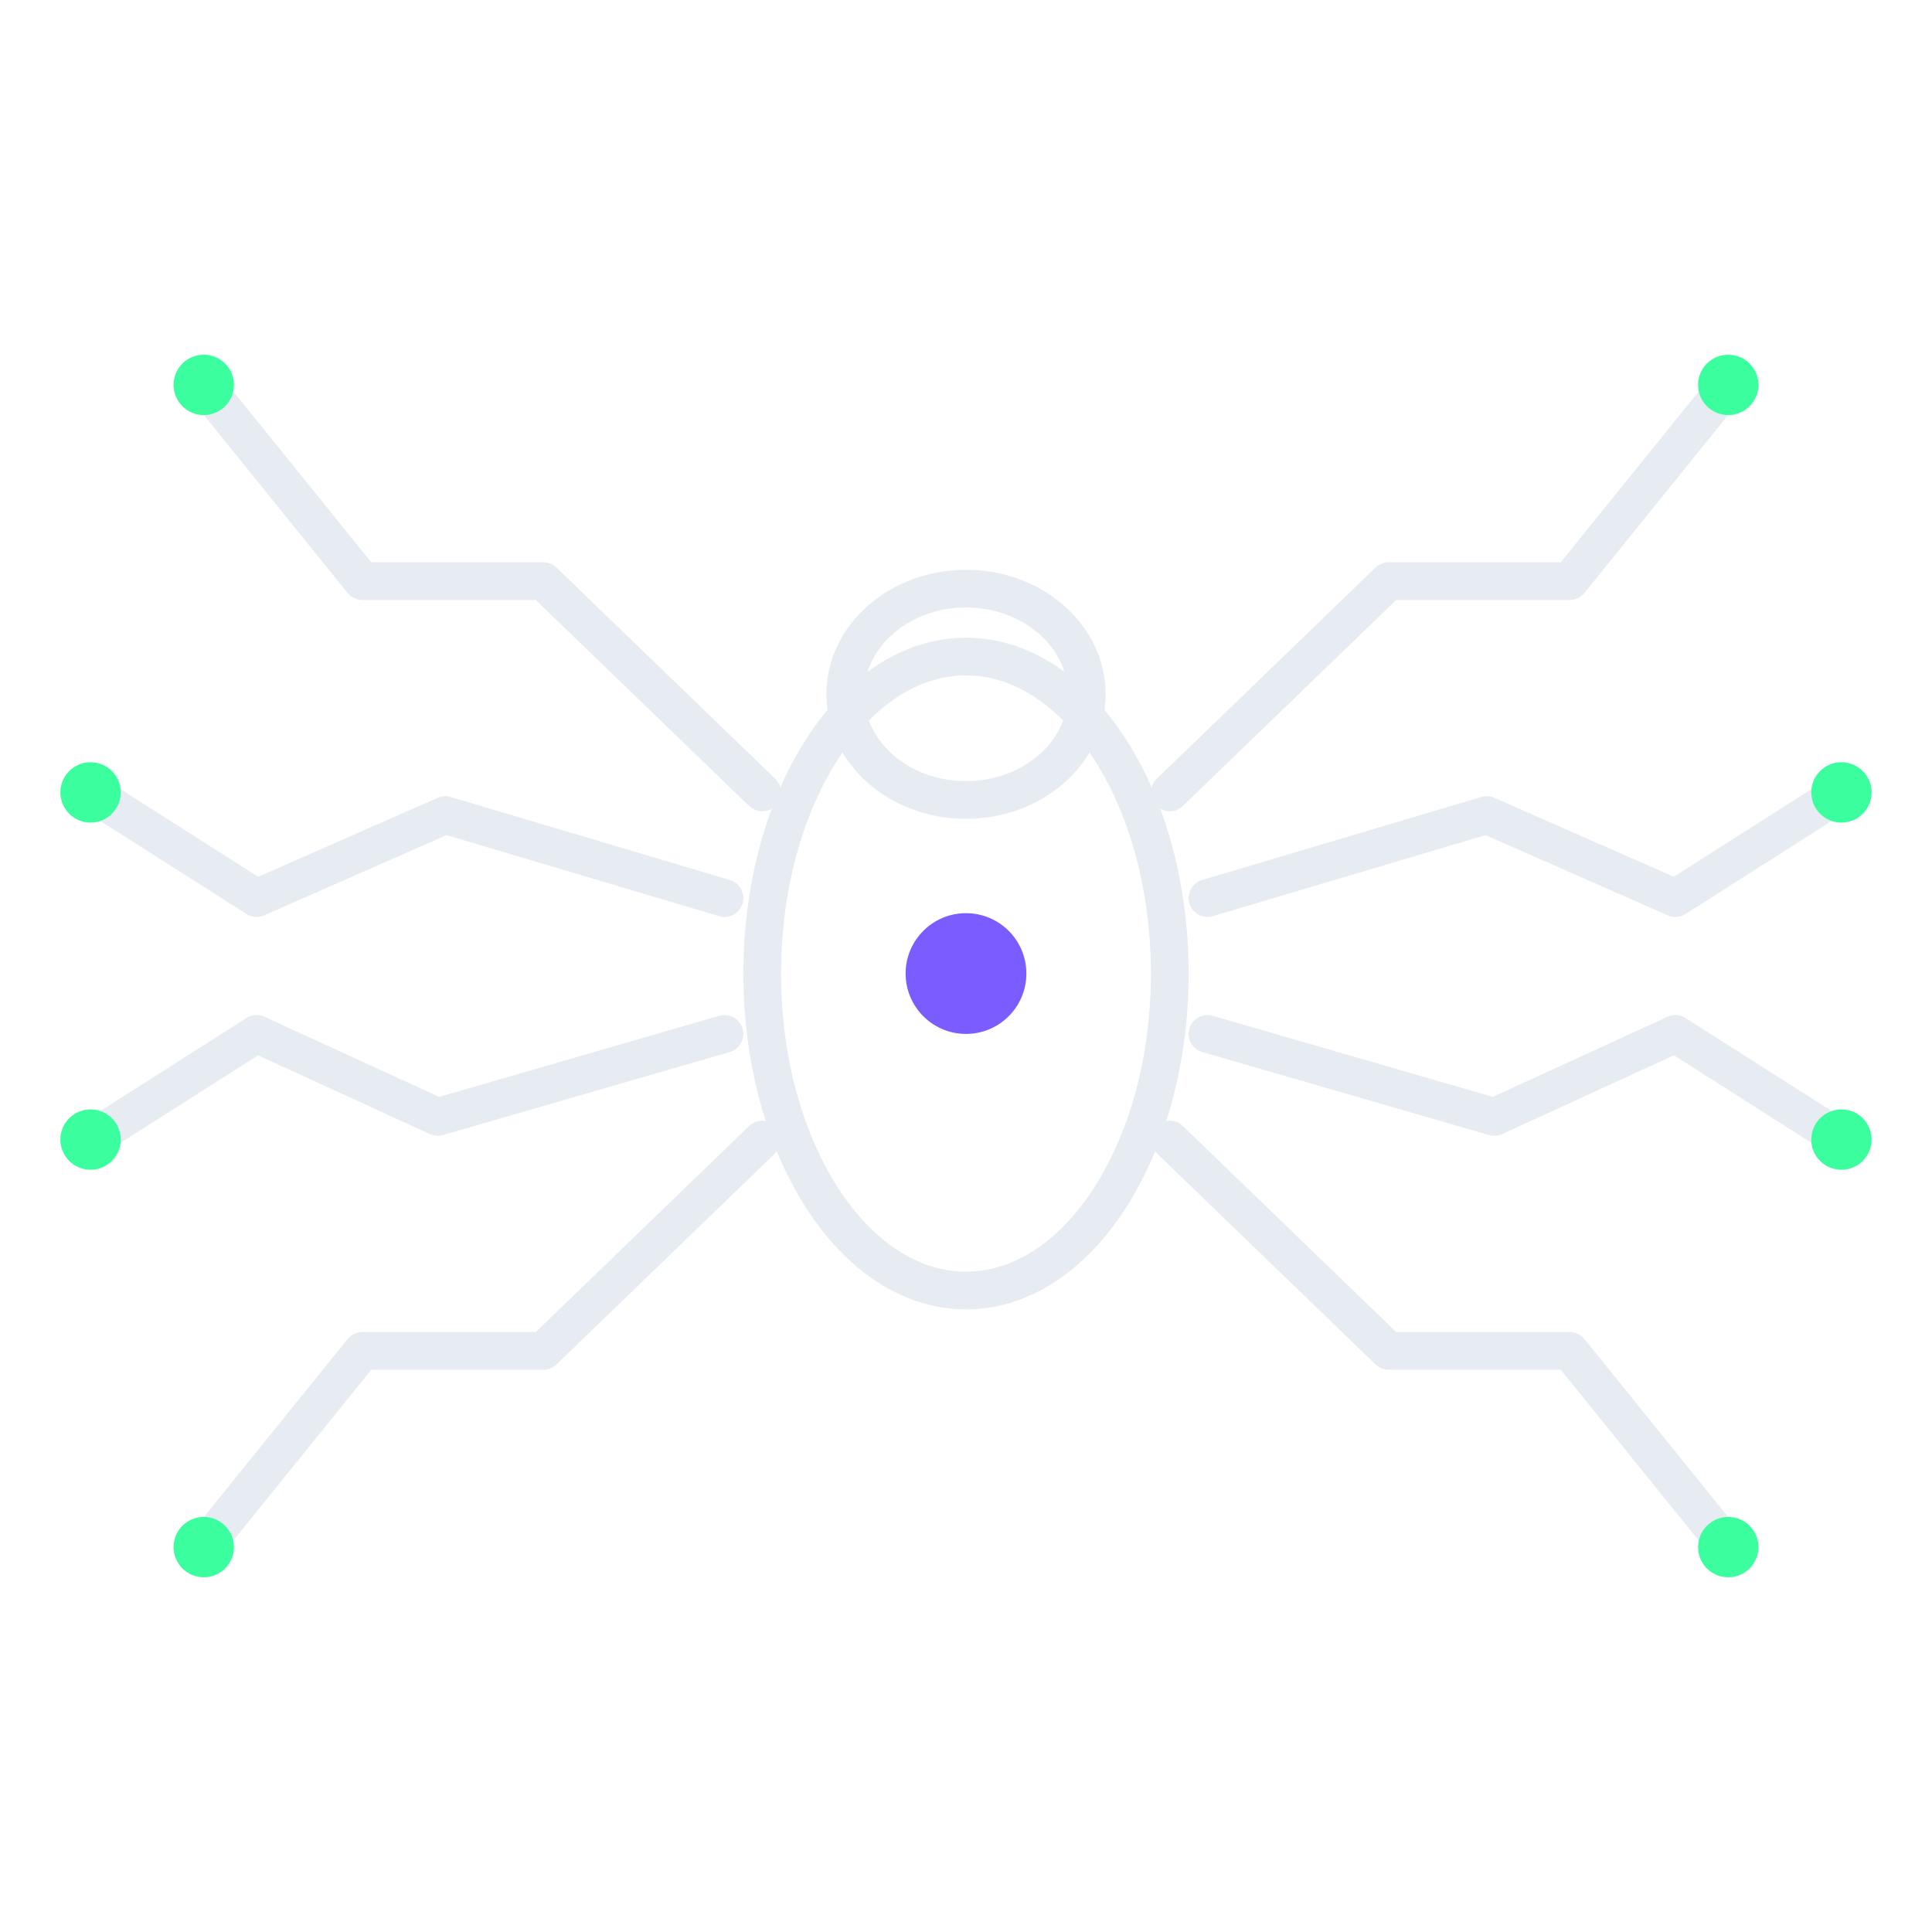
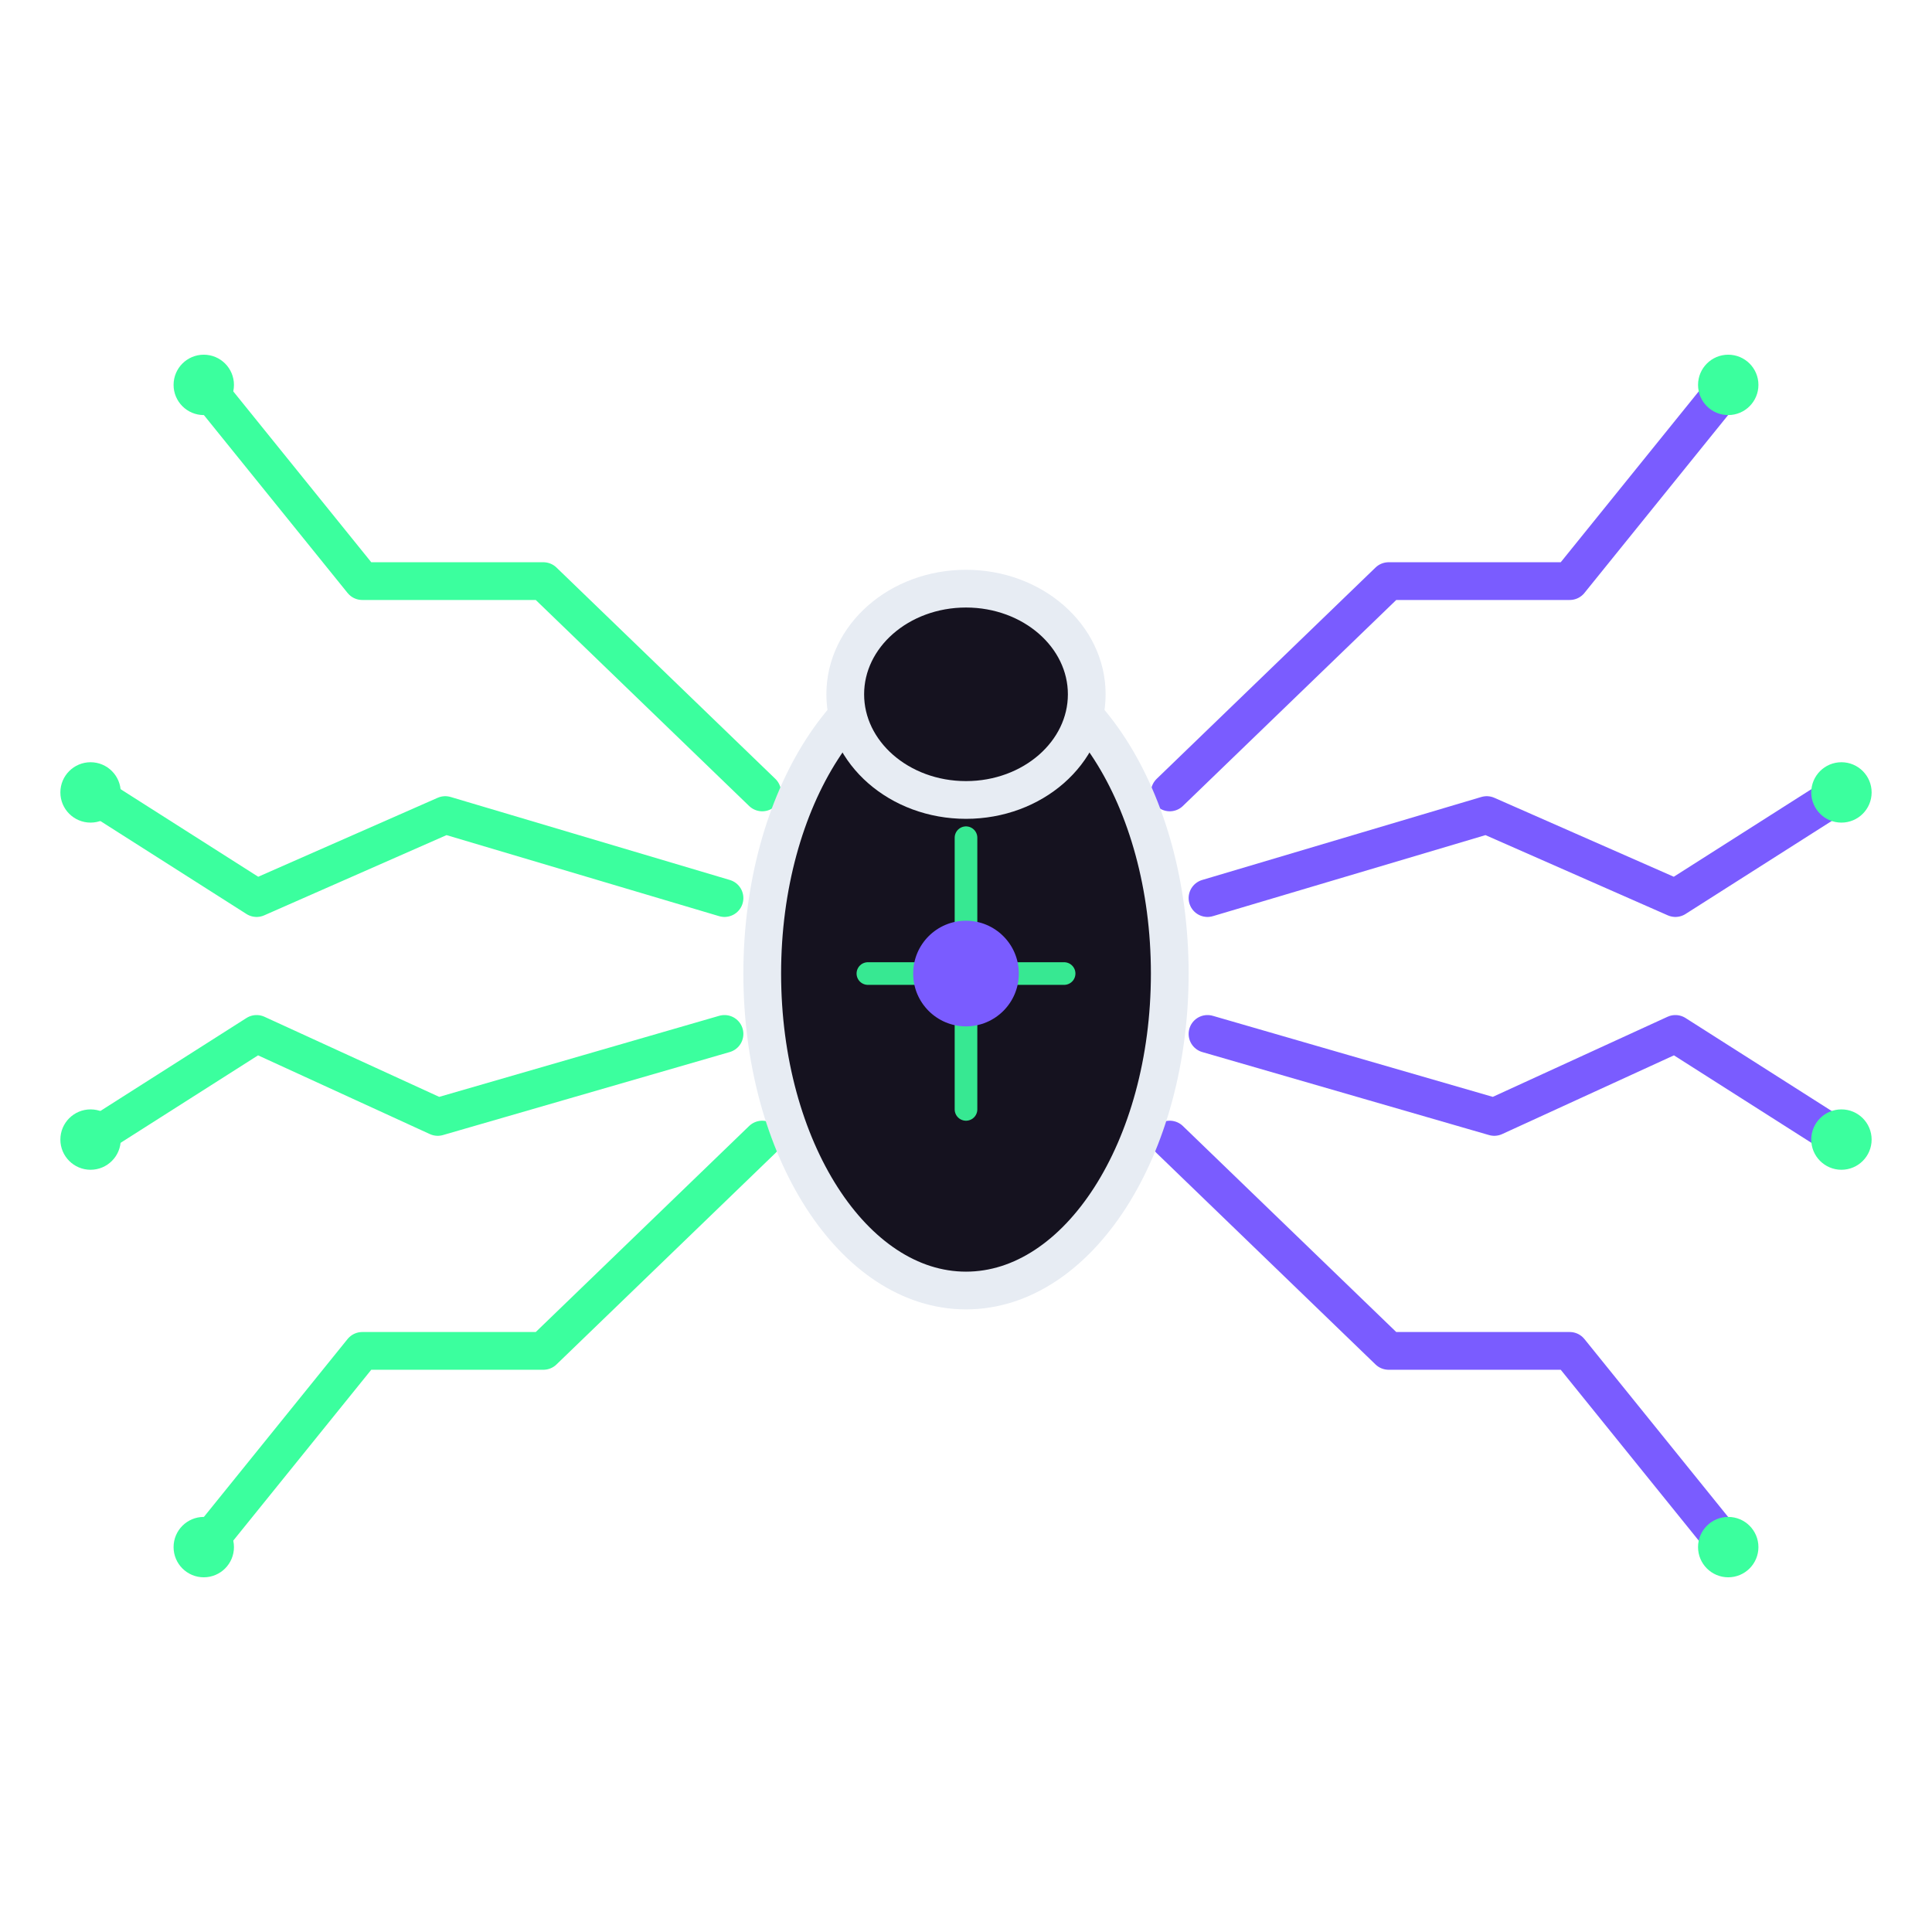
<svg xmlns="http://www.w3.org/2000/svg" viewBox="0 0 256 256" fill="none">
-   <g stroke="#E7ECF3" stroke-width="5" stroke-linecap="round" stroke-linejoin="round">
+   <g stroke="#3BFF9E" stroke-width="5" stroke-linecap="round" stroke-linejoin="round">
    <path d="M101 105 72 77 48 77 27 51" />
    <path d="M96 119 59 108 34 119 12 105" />
    <path d="M96 137 58 148 34 137 12 151" />
    <path d="M101 151 72 179 48 179 27 205" />
+   </g>
+   <g stroke="#7A5CFF" stroke-width="5" stroke-linecap="round" stroke-linejoin="round">
    <path d="M155 105 184 77 208 77 229 51" />
    <path d="M160 119 197 108 222 119 244 105" />
    <path d="M160 137 198 148 222 137 244 151" />
    <path d="M155 151 184 179 208 179 229 205" />
  </g>
  <g fill="#3BFF9E">
    <circle cx="27" cy="51" r="4" />
    <circle cx="12" cy="105" r="4" />
    <circle cx="12" cy="151" r="4" />
    <circle cx="27" cy="205" r="4" />
    <circle cx="229" cy="51" r="4" />
    <circle cx="244" cy="105" r="4" />
    <circle cx="244" cy="151" r="4" />
    <circle cx="229" cy="205" r="4" />
  </g>
-   <g stroke="#E7ECF3" stroke-width="5">
+   <g fill="#15121F" stroke="#E7ECF3" stroke-width="5">
    <ellipse cx="128" cy="129" rx="27" ry="42" />
    <ellipse cx="128" cy="92" rx="16" ry="14" />
  </g>
-   <circle cx="128" cy="129" r="8" fill="#7A5CFF" />
+   <path d="M128 111v36M115 129h26" stroke="#3BFF9E" stroke-width="3" stroke-linecap="round" opacity=".9" />
+   <circle cx="128" cy="129" r="7" fill="#7A5CFF" />
</svg>
